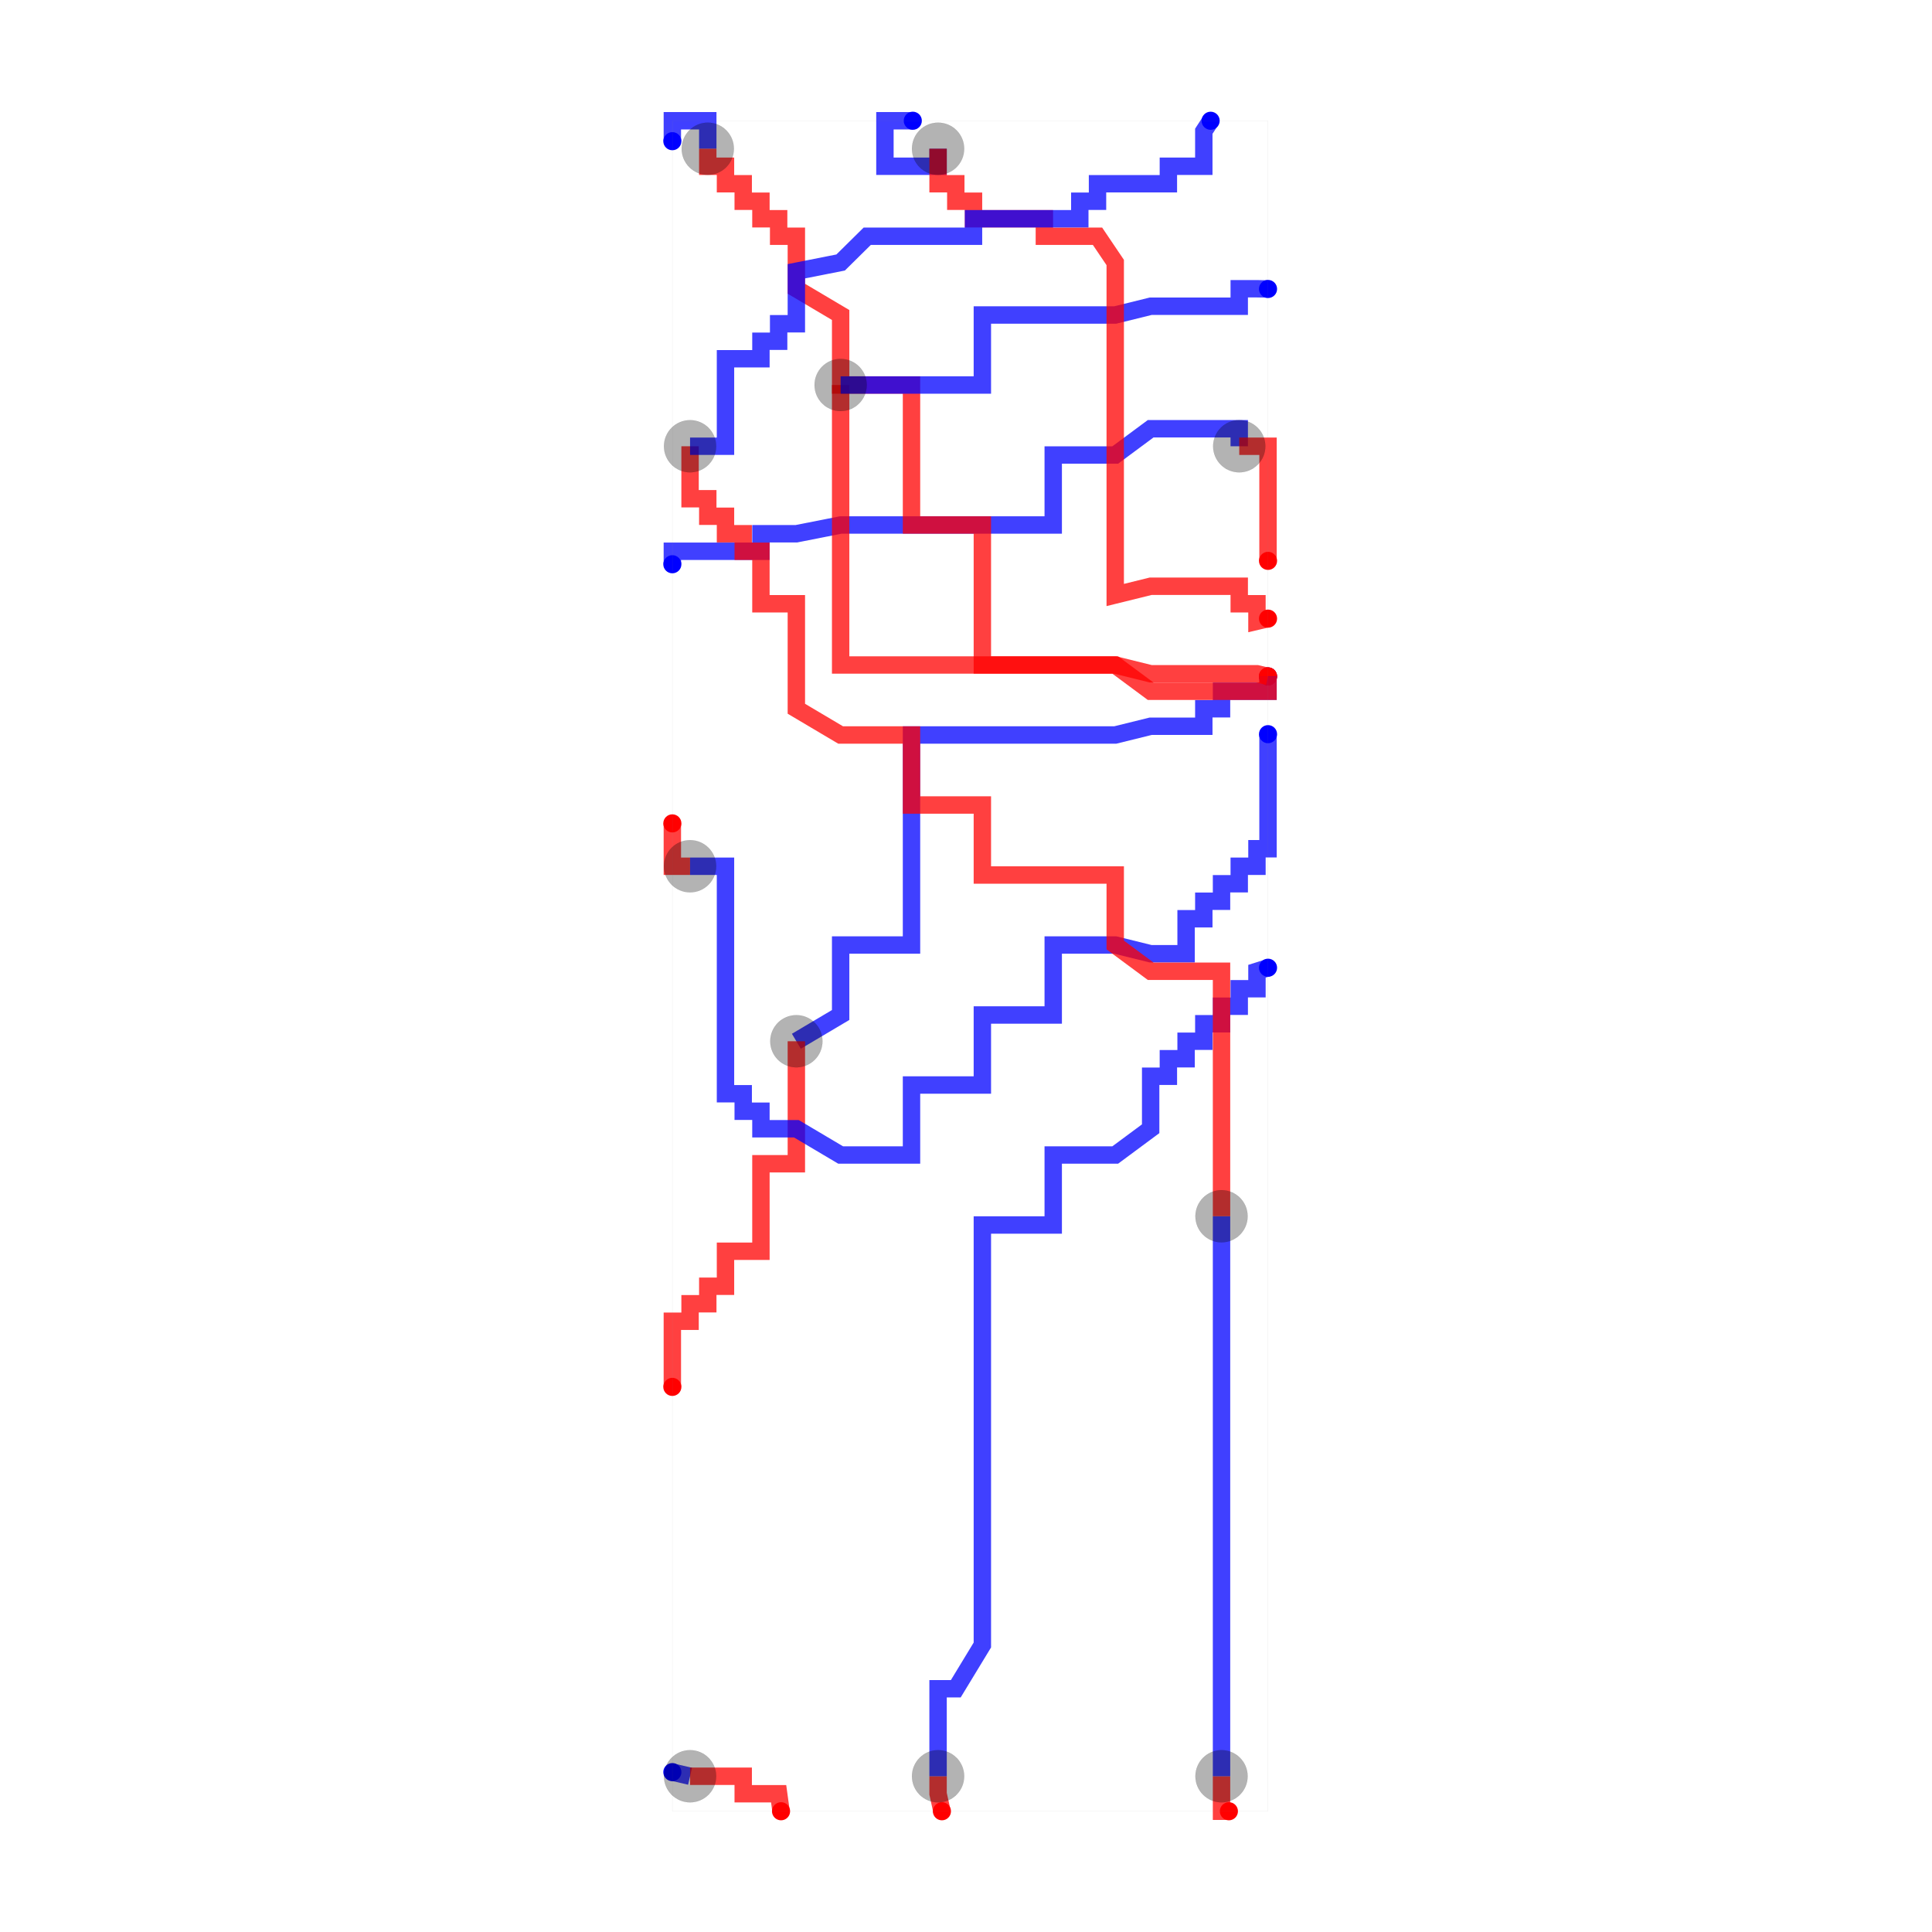
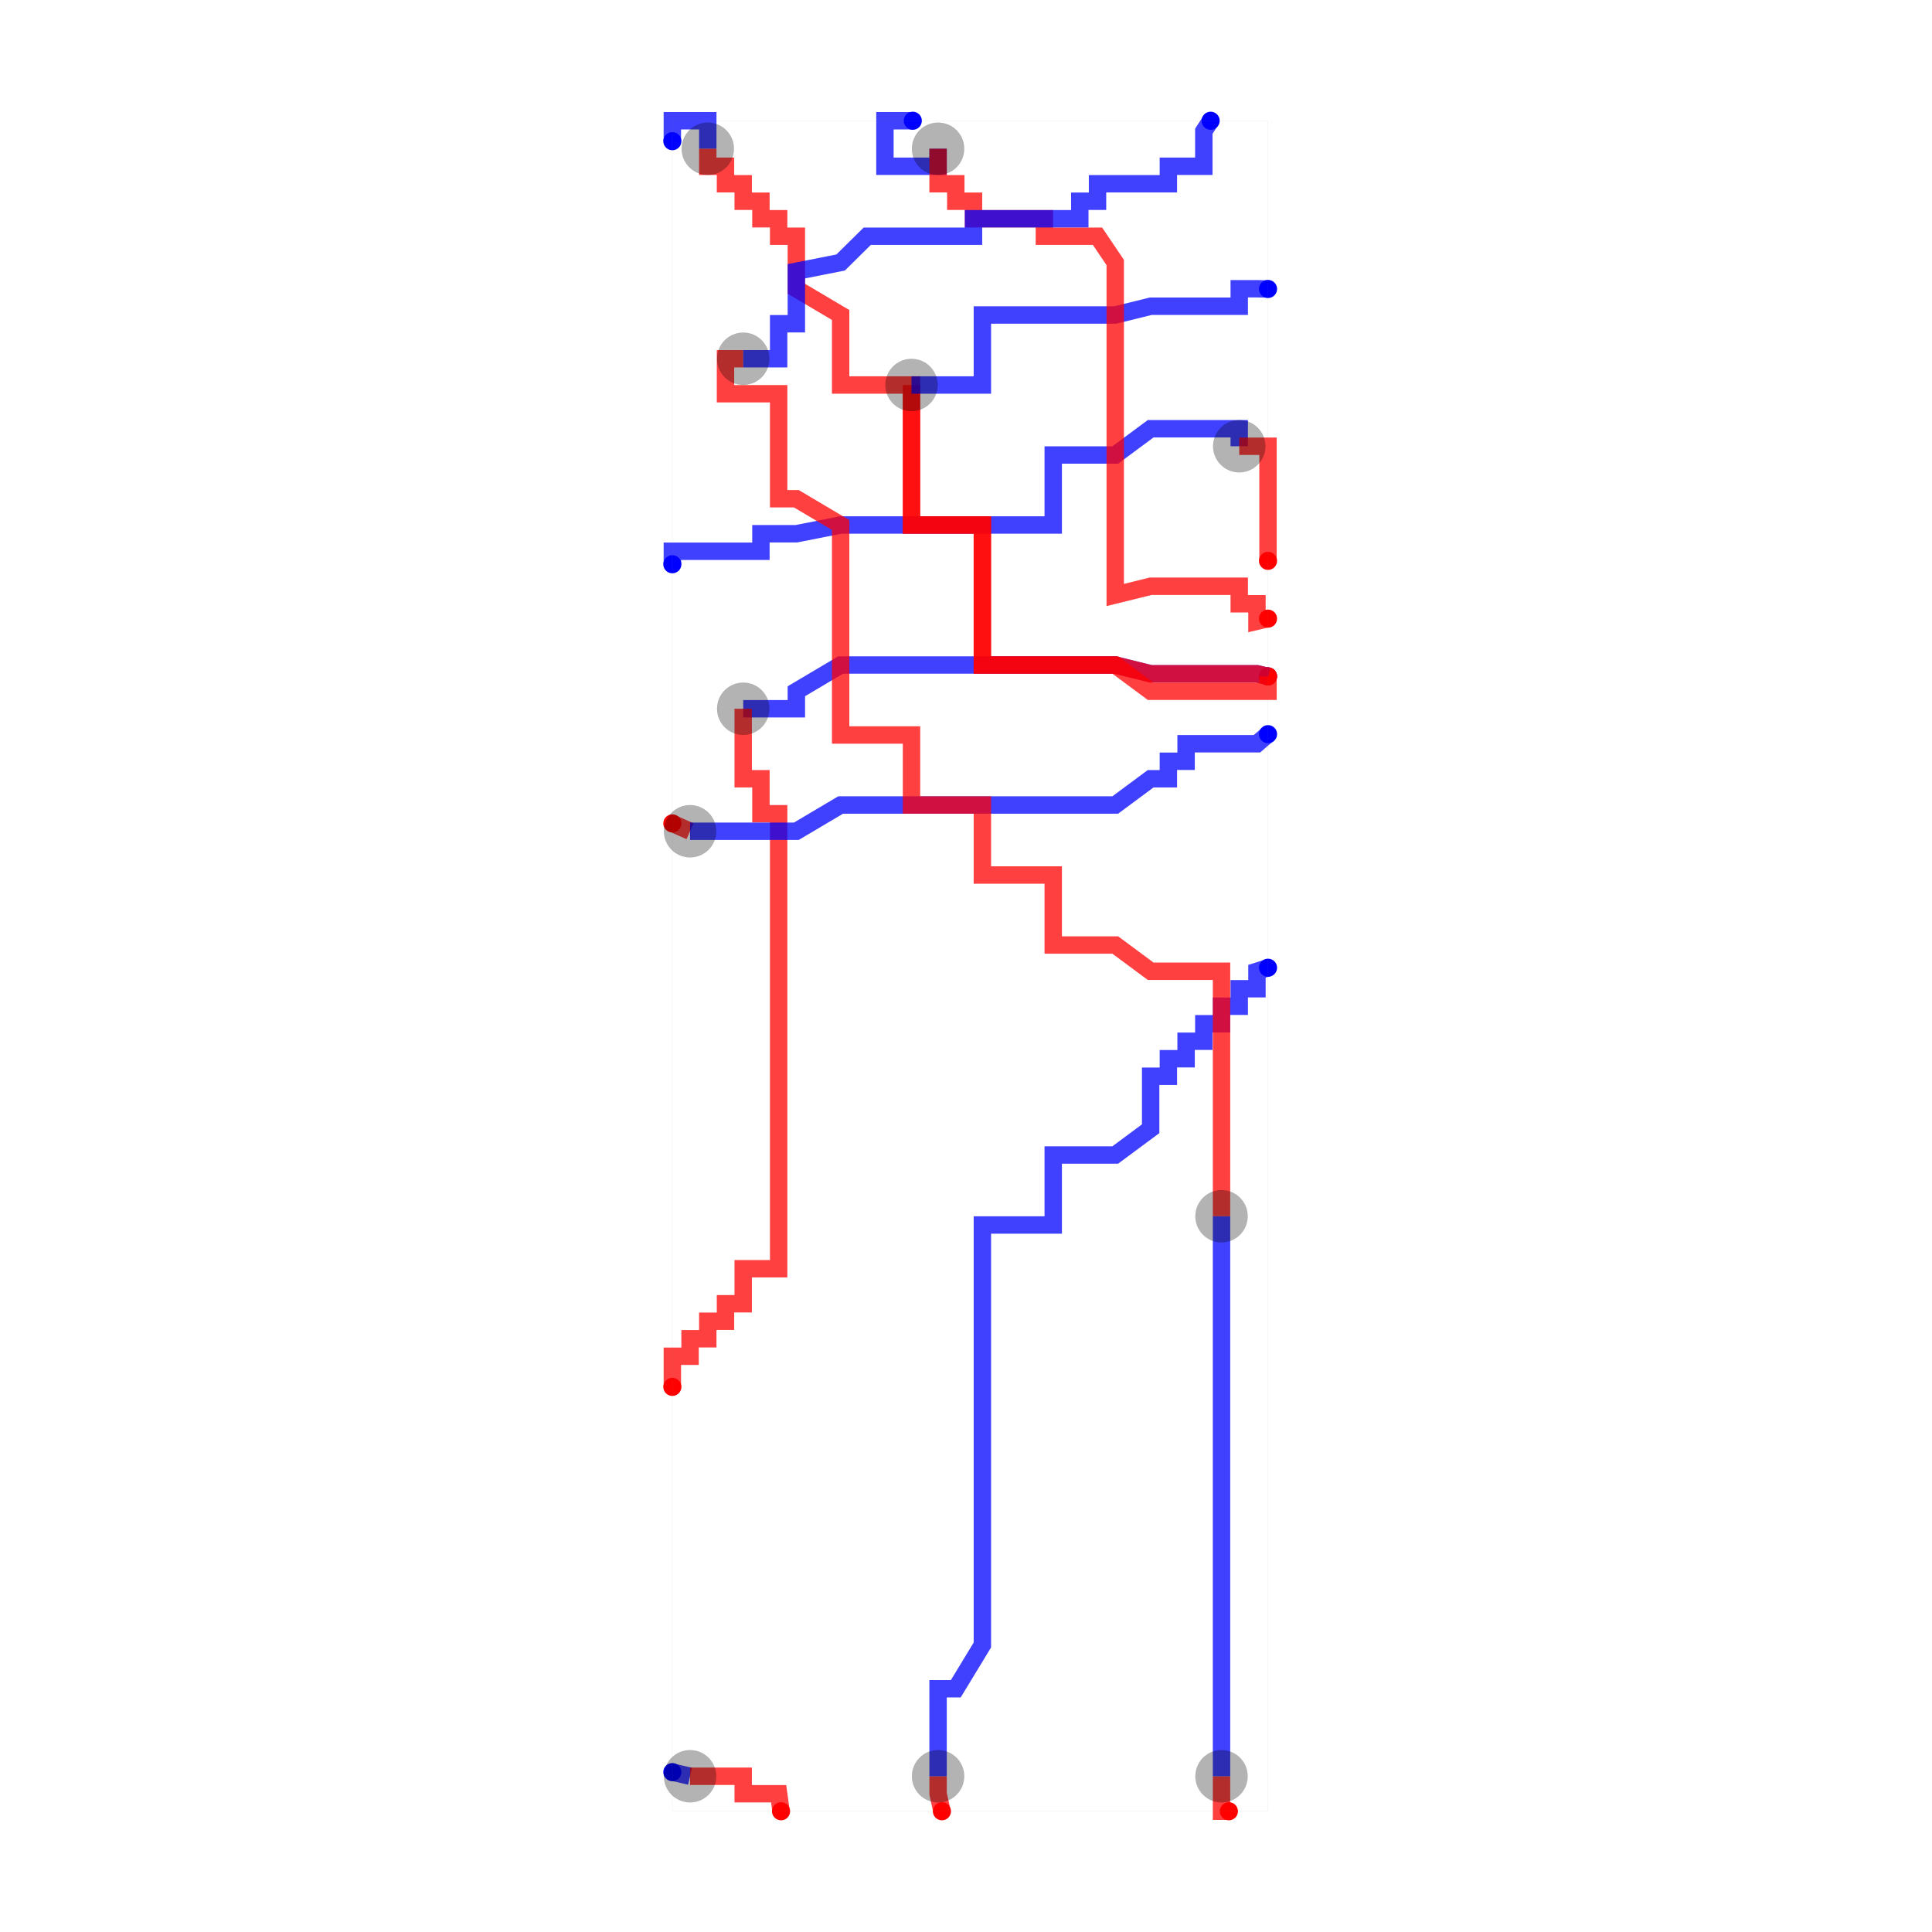
<svg xmlns="http://www.w3.org/2000/svg" width="640" height="640" viewBox="0 0 640 640">
  <rect width="100%" height="100%" fill="white" />
  <g>
    <circle data-type="point" data-label="source_net_10" data-x="-2.325" data-y="0.00012700000002041634" cx="420.049" cy="224.067" r="3" fill="blue" />
  </g>
  <g>
    <circle data-type="point" data-label="source_net_10" data-x="-5.75" data-y="-4.084999999999998" cx="222.724" cy="459.424" r="3" fill="red" />
  </g>
  <g>
    <circle data-type="point" data-label="source_net_11_mst1" data-x="-5.75" data-y="0.6450000000000004" cx="222.724" cy="186.914" r="3" fill="blue" />
  </g>
  <g>
    <circle data-type="point" data-label="source_net_11_mst1" data-x="-2.3249999999999993" data-y="0.6644318000000826" cx="420.049" cy="185.794" r="3" fill="red" />
  </g>
  <g>
    <circle data-type="point" data-label="source_net_14_mst0" data-x="-5.75" data-y="-6.3" cx="222.724" cy="587.037" r="3" fill="blue" />
  </g>
  <g>
    <circle data-type="point" data-label="source_net_14_mst0" data-x="-5.125000000000001" data-y="-6.525" cx="258.732" cy="600" r="3" fill="red" />
  </g>
  <g>
    <circle data-type="point" data-label="source_net_12_mst0" data-x="-5.75" data-y="3.0775" cx="222.724" cy="46.77" r="3" fill="blue" />
  </g>
  <g>
    <circle data-type="point" data-label="source_net_12_mst0" data-x="-2.3249999999999993" data-y="0.00012700000002052736" cx="420.049" cy="224.067" r="3" fill="red" />
  </g>
  <g>
    <circle data-type="point" data-label="source_net_12_mst1" data-x="-2.3249999999999993" data-y="0.00012700000002052736" cx="420.049" cy="224.067" r="3" fill="red" />
  </g>
  <g>
    <circle data-type="point" data-label="source_net_12_mst1" data-x="-2.3249999999999993" data-y="2.227772720000033" cx="420.049" cy="95.725" r="3" fill="blue" />
  </g>
  <g>
    <circle data-type="point" data-label="source_net_8_mst1" data-x="-5.75" data-y="-0.8449999999999998" cx="222.724" cy="272.757" r="3" fill="red" />
  </g>
  <g>
    <circle data-type="point" data-label="source_net_8_mst1" data-x="-2.325" data-y="-0.33202540000001046" cx="420.049" cy="243.203" r="3" fill="blue" />
  </g>
  <g>
    <circle data-type="point" data-label="source_net_13_mst1" data-x="-4.367500000000001" data-y="3.195" cx="302.374" cy="40" r="3" fill="blue" />
  </g>
  <g>
    <circle data-type="point" data-label="source_net_13_mst1" data-x="-2.3249999999999993" data-y="0.3322794000000515" cx="420.049" cy="204.93" r="3" fill="red" />
  </g>
  <g>
    <circle data-type="point" data-label="source_net_14_mst1" data-x="-4.2" data-y="-6.525" cx="312.025" cy="600" r="3" fill="red" />
  </g>
  <g>
    <circle data-type="point" data-label="source_net_14_mst1" data-x="-2.3249999999999993" data-y="-1.6749962000000074" cx="420.049" cy="320.576" r="3" fill="blue" />
  </g>
  <g>
    <circle data-type="point" data-label="source_net_15_mst4" data-x="-2.55" data-y="-6.525" cx="407.086" cy="600" r="3" fill="red" />
  </g>
  <g>
    <circle data-type="point" data-label="source_net_15_mst4" data-x="-2.655000000000001" data-y="3.1949999999999994" cx="401.037" cy="40" r="3" fill="blue" />
  </g>
  <g>
-     <polyline data-points="-2.325,0.00012700000002041634 -2.3249999999999993,-0.08524844720496855 -2.388661710037174,-0.08524844720496855 -2.490520446096654,-0.08524844720496855 -2.5923791821561335,-0.08524844720496855 -2.5923791821561335,-0.18586956521739054 -2.6942379182156135,-0.18586956521739054 -2.6942379182156135,-0.28649068322981297 -2.7960966542750927,-0.28649068322981297 -2.897955390334572,-0.28649068322981297 -2.999814126394052,-0.28649068322981297 -3.2035315985130106,-0.3368012422360244 -3.5600371747211894,-0.3368012422360244 -3.9674721189591073,-0.3368012422360244 -4.374907063197026,-0.3368012422360244 -4.374907063197026,-0.7392857142857138 -4.374907063197026,-1.141770186335403 -4.374907063197026,-1.5442546583850925 -4.782342007434944,-1.5442546583850925 -4.782342007434944,-1.9467391304347816 -5.036988847583642,-2.0976708074534156" data-type="line" data-label="" points="420.049,224.067 420.049,228.986 416.382,228.986 410.513,228.986 404.645,228.986 404.645,234.783 398.776,234.783 398.776,240.58 392.908,240.58 387.04,240.58 381.171,240.58 369.434,243.478 348.895,243.478 325.421,243.478 301.948,243.478 301.948,266.667 301.948,289.855 301.948,313.043 278.474,313.043 278.474,336.232 263.803,344.928" fill="none" stroke="rgba(0,0,255,0.75)" stroke-width="5.761" />
+     <polyline data-points="-2.325,0.00012700000002041634 -2.388661710037174,0.015372670807453886 -2.490520446096654,0.015372670807453886 -2.5923791821561335,0.015372670807453886 -2.6942379182156135,0.015372670807453886 -2.7960966542750927,0.015372670807453886 -2.897955390334572,0.015372670807453886 -2.999814126394052,0.015372670807453886 -3.2035315985130106,0.06568322981366533 -3.5600371747211894,0.06568322981366533 -3.9674721189591073,0.06568322981366533 -4.374907063197026,0.06568322981366533 -4.782342007434944,0.06568322981366533 -5.036988847583642,-0.08524844720496855 -5.036988847583642,-0.18586956521739054 -5.138847583643122,-0.18586956521739054 -5.2407063197026025,-0.18586956521739054 -5.342565055762082,-0.18586956521739054" data-type="line" data-label="" points="420.049,224.067 416.382,223.188 410.513,223.188 404.645,223.188 398.776,223.188 392.908,223.188 387.04,223.188 381.171,223.188 369.434,220.29 348.895,220.29 325.421,220.29 301.948,220.29 278.474,220.29 263.803,228.986 263.803,234.783 257.935,234.783 252.066,234.783 246.198,234.783" fill="none" stroke="rgba(0,0,255,0.75)" stroke-width="5.761" />
  </g>
  <g>
-     <polyline data-points="-5.036988847583642,-2.0976708074534156 -5.036988847583642,-2.198291925465838 -5.036988847583642,-2.2989130434782603 -5.036988847583642,-2.399534161490682 -5.036988847583642,-2.500155279503105 -5.036988847583642,-2.6007763975155274 -5.036988847583642,-2.7013975155279493 -5.036988847583642,-2.802018633540372 -5.138847583643122,-2.802018633540372 -5.2407063197026025,-2.802018633540372 -5.2407063197026025,-2.902639751552794 -5.2407063197026025,-3.003260869565217 -5.2407063197026025,-3.103881987577639 -5.2407063197026025,-3.204503105590061 -5.2407063197026025,-3.305124223602484 -5.342565055762082,-3.305124223602484 -5.444423791821562,-3.305124223602484 -5.444423791821562,-3.4057453416149057 -5.444423791821562,-3.506366459627329 -5.546282527881041,-3.506366459627329 -5.546282527881041,-3.606987577639751 -5.64814126394052,-3.606987577639751 -5.64814126394052,-3.7076086956521728 -5.75,-3.7076086956521728 -5.75,-3.8082298136645956 -5.75,-3.9088509316770175 -5.75,-4.009472049689441 -5.75,-4.084999999999998" data-type="line" data-label="" points="263.803,344.928 263.803,350.725 263.803,356.522 263.803,362.319 263.803,368.116 263.803,373.913 263.803,379.71 263.803,385.507 257.935,385.507 252.066,385.507 252.066,391.304 252.066,397.101 252.066,402.899 252.066,408.696 252.066,414.493 246.198,414.493 240.329,414.493 240.329,420.29 240.329,426.087 234.461,426.087 234.461,431.884 228.593,431.884 228.593,437.681 222.724,437.681 222.724,443.478 222.724,449.275 222.724,455.072 222.724,459.424" fill="none" stroke="rgba(255,0,0,0.75)" stroke-width="5.761" />
+     <polyline data-points="-5.342565055762082,-0.18586956521739054 -5.342565055762082,-0.28649068322981297 -5.342565055762082,-0.38711180124223543 -5.342565055762082,-0.4877329192546579 -5.342565055762082,-0.5883540372670804 -5.2407063197026025,-0.5883540372670804 -5.2407063197026025,-0.6889751552795023 -5.2407063197026025,-0.7895962732919247 -5.138847583643122,-0.7895962732919247 -5.138847583643122,-0.8902173913043472 -5.138847583643122,-0.9908385093167696 -5.138847583643122,-1.091459627329192 -5.138847583643122,-1.192080745341614 -5.138847583643122,-1.2927018633540366 -5.138847583643122,-1.393322981366459 -5.138847583643122,-1.4939440993788813 -5.138847583643122,-1.5945652173913039 -5.138847583643122,-1.6951863354037258 -5.138847583643122,-1.7958074534161483 -5.138847583643122,-1.8964285714285707 -5.138847583643122,-1.997049689440993 -5.138847583643122,-2.0976708074534156 -5.138847583643122,-2.198291925465838 -5.138847583643122,-2.2989130434782603 -5.138847583643122,-2.399534161490682 -5.138847583643122,-2.500155279503105 -5.138847583643122,-2.6007763975155274 -5.138847583643122,-2.7013975155279493 -5.138847583643122,-2.802018633540372 -5.138847583643122,-2.902639751552794 -5.138847583643122,-3.003260869565217 -5.138847583643122,-3.103881987577639 -5.138847583643122,-3.204503105590061 -5.138847583643122,-3.305124223602484 -5.138847583643122,-3.4057453416149057 -5.2407063197026025,-3.4057453416149057 -5.342565055762082,-3.4057453416149057 -5.342565055762082,-3.506366459627329 -5.342565055762082,-3.606987577639751 -5.444423791821562,-3.606987577639751 -5.444423791821562,-3.7076086956521728 -5.546282527881041,-3.7076086956521728 -5.546282527881041,-3.8082298136645956 -5.64814126394052,-3.8082298136645956 -5.64814126394052,-3.9088509316770175 -5.75,-3.9088509316770175 -5.75,-4.009472049689441 -5.75,-4.084999999999998" data-type="line" data-label="" points="246.198,234.783 246.198,240.58 246.198,246.377 246.198,252.174 246.198,257.971 252.066,257.971 252.066,263.768 252.066,269.565 257.935,269.565 257.935,275.362 257.935,281.159 257.935,286.957 257.935,292.754 257.935,298.551 257.935,304.348 257.935,310.145 257.935,315.942 257.935,321.739 257.935,327.536 257.935,333.333 257.935,339.13 257.935,344.928 257.935,350.725 257.935,356.522 257.935,362.319 257.935,368.116 257.935,373.913 257.935,379.71 257.935,385.507 257.935,391.304 257.935,397.101 257.935,402.899 257.935,408.696 257.935,414.493 257.935,420.29 252.066,420.29 246.198,420.29 246.198,426.087 246.198,431.884 240.329,431.884 240.329,437.681 234.461,437.681 234.461,443.478 228.593,443.478 228.593,449.275 222.724,449.275 222.724,455.072 222.724,459.424" fill="none" stroke="rgba(255,0,0,0.75)" stroke-width="5.761" />
  </g>
  <g>
    <polyline data-points="-5.75,0.6450000000000004 -5.75,0.7197204968944105 -5.64814126394052,0.7197204968944105 -5.546282527881041,0.7197204968944105 -5.444423791821562,0.7197204968944105 -5.342565055762082,0.7197204968944105 -5.2407063197026025,0.7197204968944105 -5.2407063197026025,0.820341614906833 -5.138847583643122,0.820341614906833 -5.036988847583642,0.820341614906833 -4.782342007434944,0.870652173913044 -4.374907063197026,0.870652173913044 -3.9674721189591073,0.870652173913044 -3.5600371747211894,0.870652173913044 -3.5600371747211894,1.2731366459627333 -3.2035315985130106,1.2731366459627333 -2.999814126394052,1.4240683229813667 -2.897955390334572,1.4240683229813667 -2.7960966542750927,1.4240683229813667 -2.6942379182156135,1.4240683229813667 -2.5923791821561335,1.4240683229813667 -2.490520446096654,1.4240683229813667 -2.490520446096654,1.3234472049689447" data-type="line" data-label="" points="222.724,186.914 222.724,182.609 228.593,182.609 234.461,182.609 240.329,182.609 246.198,182.609 252.066,182.609 252.066,176.812 257.935,176.812 263.803,176.812 278.474,173.913 301.948,173.913 325.421,173.913 348.895,173.913 348.895,150.725 369.434,150.725 381.171,142.029 387.04,142.029 392.908,142.029 398.776,142.029 404.645,142.029 410.513,142.029 410.513,147.826" fill="none" stroke="rgba(0,0,255,0.75)" stroke-width="5.761" />
  </g>
  <g>
    <polyline data-points="-2.490520446096654,1.3234472049689447 -2.388661710037174,1.3234472049689447 -2.3249999999999993,1.3234472049689447 -2.3249999999999993,1.2228260869565222 -2.3249999999999993,1.1222049689440998 -2.3249999999999993,1.0215838509316775 -2.3249999999999993,0.9209627329192549 -2.3249999999999993,0.820341614906833 -2.3249999999999993,0.7197204968944105 -2.3249999999999993,0.6644318000000826" data-type="line" data-label="" points="410.513,147.826 416.382,147.826 420.049,147.826 420.049,153.623 420.049,159.42 420.049,165.217 420.049,171.014 420.049,176.812 420.049,182.609 420.049,185.794" fill="none" stroke="rgba(255,0,0,0.75)" stroke-width="5.761" />
  </g>
  <g>
    <polyline data-points="-5.75,-6.3 -5.64814126394052,-6.323757763975155" data-type="line" data-label="" points="222.724,587.037 228.593,588.406" fill="none" stroke="rgba(0,0,255,0.75)" stroke-width="5.761" />
  </g>
  <g>
    <polyline data-points="-5.64814126394052,-6.323757763975155 -5.546282527881041,-6.323757763975155 -5.444423791821562,-6.323757763975155 -5.342565055762082,-6.323757763975155 -5.342565055762082,-6.424378881987577 -5.2407063197026025,-6.424378881987577 -5.138847583643122,-6.424378881987577 -5.125000000000001,-6.525" data-type="line" data-label="" points="228.593,588.406 234.461,588.406 240.329,588.406 246.198,588.406 246.198,594.203 252.066,594.203 257.935,594.203 258.732,600" fill="none" stroke="rgba(255,0,0,0.75)" stroke-width="5.761" />
  </g>
  <g>
    <polyline data-points="-5.75,3.0775 -5.75,3.195 -5.64814126394052,3.195 -5.546282527881041,3.195 -5.546282527881041,3.134627329192548 -5.546282527881041,3.0340062111801247" data-type="line" data-label="" points="222.724,46.77 222.724,40 228.593,40 234.461,40 234.461,43.478 234.461,49.275" fill="none" stroke="rgba(0,0,255,0.75)" stroke-width="5.761" />
  </g>
  <g>
    <polyline data-points="-5.546282527881041,3.0340062111801247 -5.546282527881041,2.933385093167702 -5.444423791821562,2.933385093167702 -5.444423791821562,2.83276397515528 -5.342565055762082,2.83276397515528 -5.342565055762082,2.732142857142858 -5.2407063197026025,2.732142857142858 -5.2407063197026025,2.6315217391304353 -5.138847583643122,2.6315217391304353 -5.138847583643122,2.530900621118012 -5.036988847583642,2.530900621118012 -5.036988847583642,2.43027950310559 -5.036988847583642,2.3296583850931682 -5.036988847583642,2.2290372670807463 -4.782342007434944,2.0781055900621124 -4.782342007434944,1.6756211180124225 -4.374907063197026,1.6756211180124225 -4.374907063197026,1.2731366459627333 -4.374907063197026,0.870652173913044 -3.9674721189591073,0.870652173913044 -3.9674721189591073,0.46816770186335466 -3.9674721189591073,0.06568322981366533 -3.5600371747211894,0.06568322981366533 -3.2035315985130106,0.06568322981366533 -2.999814126394052,-0.08524844720496855 -2.897955390334572,-0.08524844720496855 -2.7960966542750927,-0.08524844720496855 -2.6942379182156135,-0.08524844720496855 -2.5923791821561335,-0.08524844720496855 -2.490520446096654,-0.08524844720496855 -2.388661710037174,-0.08524844720496855 -2.3249999999999993,-0.08524844720496855 -2.3249999999999993,0.00012700000002052736" data-type="line" data-label="" points="234.461,49.275 234.461,55.072 240.329,55.072 240.329,60.87 246.198,60.87 246.198,66.667 252.066,66.667 252.066,72.464 257.935,72.464 257.935,78.261 263.803,78.261 263.803,84.058 263.803,89.855 263.803,95.652 278.474,104.348 278.474,127.536 301.948,127.536 301.948,150.725 301.948,173.913 325.421,173.913 325.421,197.101 325.421,220.29 348.895,220.29 369.434,220.29 381.171,228.986 387.04,228.986 392.908,228.986 398.776,228.986 404.645,228.986 410.513,228.986 416.382,228.986 420.049,228.986 420.049,224.067" fill="none" stroke="rgba(255,0,0,0.75)" stroke-width="5.761" />
  </g>
  <g>
-     <polyline data-points="-2.3249999999999993,0.00012700000002052736 -2.388661710037174,0.015372670807453886 -2.490520446096654,0.015372670807453886 -2.5923791821561335,0.015372670807453886 -2.6942379182156135,0.015372670807453886 -2.7960966542750927,0.015372670807453886 -2.897955390334572,0.015372670807453886 -2.999814126394052,0.015372670807453886 -3.2035315985130106,0.06568322981366533 -3.5600371747211894,0.06568322981366533 -3.9674721189591073,0.06568322981366533 -4.374907063197026,0.06568322981366533 -4.782342007434944,0.06568322981366533 -4.782342007434944,0.46816770186335466 -4.782342007434944,0.870652173913044 -4.782342007434944,1.2731366459627333 -4.782342007434944,1.6756211180124225" data-type="line" data-label="" points="420.049,224.067 416.382,223.188 410.513,223.188 404.645,223.188 398.776,223.188 392.908,223.188 387.04,223.188 381.171,223.188 369.434,220.29 348.895,220.29 325.421,220.29 301.948,220.29 278.474,220.29 278.474,197.101 278.474,173.913 278.474,150.725 278.474,127.536" fill="none" stroke="rgba(255,0,0,0.75)" stroke-width="5.761" />
+     <polyline data-points="-2.3249999999999993,0.00012700000002052736 -2.388661710037174,0.015372670807453886 -2.490520446096654,0.015372670807453886 -2.5923791821561335,0.015372670807453886 -2.6942379182156135,0.015372670807453886 -2.7960966542750927,0.015372670807453886 -2.897955390334572,0.015372670807453886 -2.999814126394052,0.015372670807453886 -3.2035315985130106,0.06568322981366533 -3.5600371747211894,0.06568322981366533 -3.9674721189591073,0.06568322981366533 -3.9674721189591073,0.46816770186335466 -3.9674721189591073,0.870652173913044 -4.374907063197026,0.870652173913044 -4.374907063197026,1.2731366459627333 -4.374907063197026,1.6756211180124225" data-type="line" data-label="" points="420.049,224.067 416.382,223.188 410.513,223.188 404.645,223.188 398.776,223.188 392.908,223.188 387.04,223.188 381.171,223.188 369.434,220.29 348.895,220.29 325.421,220.29 325.421,197.101 325.421,173.913 301.948,173.913 301.948,150.725 301.948,127.536" fill="none" stroke="rgba(255,0,0,0.75)" stroke-width="5.761" />
  </g>
  <g>
-     <polyline data-points="-4.782342007434944,1.6756211180124225 -4.374907063197026,1.6756211180124225 -3.9674721189591073,1.6756211180124225 -3.9674721189591073,2.0781055900621124 -3.5600371747211894,2.0781055900621124 -3.2035315985130106,2.0781055900621124 -2.999814126394052,2.1284161490683235 -2.897955390334572,2.1284161490683235 -2.7960966542750927,2.1284161490683235 -2.6942379182156135,2.1284161490683235 -2.5923791821561335,2.1284161490683235 -2.490520446096654,2.1284161490683235 -2.490520446096654,2.2290372670807463 -2.388661710037174,2.2290372670807463 -2.3249999999999993,2.227772720000033" data-type="line" data-label="" points="278.474,127.536 301.948,127.536 325.421,127.536 325.421,104.348 348.895,104.348 369.434,104.348 381.171,101.449 387.04,101.449 392.908,101.449 398.776,101.449 404.645,101.449 410.513,101.449 410.513,95.652 416.382,95.652 420.049,95.725" fill="none" stroke="rgba(0,0,255,0.75)" stroke-width="5.761" />
+     <polyline data-points="-4.374907063197026,1.6756211180124225 -3.9674721189591073,1.6756211180124225 -3.9674721189591073,2.0781055900621124 -3.5600371747211894,2.0781055900621124 -3.2035315985130106,2.0781055900621124 -2.999814126394052,2.1284161490683235 -2.897955390334572,2.1284161490683235 -2.7960966542750927,2.1284161490683235 -2.6942379182156135,2.1284161490683235 -2.5923791821561335,2.1284161490683235 -2.490520446096654,2.1284161490683235 -2.490520446096654,2.2290372670807463 -2.388661710037174,2.2290372670807463 -2.3249999999999993,2.227772720000033" data-type="line" data-label="" points="301.948,127.536 325.421,127.536 325.421,104.348 348.895,104.348 369.434,104.348 381.171,101.449 387.04,101.449 392.908,101.449 398.776,101.449 404.645,101.449 410.513,101.449 410.513,95.652 416.382,95.652 420.049,95.725" fill="none" stroke="rgba(0,0,255,0.75)" stroke-width="5.761" />
  </g>
  <g>
-     <polyline data-points="-5.75,-0.8449999999999998 -5.75,-0.9908385093167696 -5.75,-1.091459627329192 -5.64814126394052,-1.091459627329192" data-type="line" data-label="" points="222.724,272.757 222.724,281.159 222.724,286.957 228.593,286.957" fill="none" stroke="rgba(255,0,0,0.75)" stroke-width="5.761" />
+     <polyline data-points="-5.75,-0.8449999999999998 -5.64814126394052,-0.8902173913043472" data-type="line" data-label="" points="222.724,272.757 228.593,275.362" fill="none" stroke="rgba(255,0,0,0.75)" stroke-width="5.761" />
  </g>
  <g>
-     <polyline data-points="-5.64814126394052,-1.091459627329192 -5.546282527881041,-1.091459627329192 -5.444423791821562,-1.091459627329192 -5.444423791821562,-1.192080745341614 -5.444423791821562,-1.2927018633540366 -5.444423791821562,-1.393322981366459 -5.444423791821562,-1.4939440993788813 -5.444423791821562,-1.5945652173913039 -5.444423791821562,-1.6951863354037258 -5.444423791821562,-1.7958074534161483 -5.444423791821562,-1.8964285714285707 -5.444423791821562,-1.997049689440993 -5.444423791821562,-2.0976708074534156 -5.444423791821562,-2.198291925465838 -5.444423791821562,-2.2989130434782603 -5.444423791821562,-2.399534161490682 -5.342565055762082,-2.399534161490682 -5.342565055762082,-2.500155279503105 -5.2407063197026025,-2.500155279503105 -5.2407063197026025,-2.6007763975155274 -5.138847583643122,-2.6007763975155274 -5.036988847583642,-2.6007763975155274 -4.782342007434944,-2.7517080745341613 -4.374907063197026,-2.7517080745341613 -4.374907063197026,-2.3492236024844715 -3.9674721189591073,-2.3492236024844715 -3.9674721189591073,-1.9467391304347816 -3.5600371747211894,-1.9467391304347816 -3.5600371747211894,-1.5442546583850925 -3.2035315985130106,-1.5442546583850925 -2.999814126394052,-1.5945652173913039 -2.897955390334572,-1.5945652173913039 -2.7960966542750927,-1.5945652173913039 -2.7960966542750927,-1.4939440993788813 -2.7960966542750927,-1.393322981366459 -2.6942379182156135,-1.393322981366459 -2.6942379182156135,-1.2927018633540366 -2.5923791821561335,-1.2927018633540366 -2.5923791821561335,-1.192080745341614 -2.490520446096654,-1.192080745341614 -2.490520446096654,-1.091459627329192 -2.388661710037174,-1.091459627329192 -2.388661710037174,-0.9908385093167696 -2.3249999999999993,-0.9908385093167696 -2.3249999999999993,-0.8902173913043472 -2.3249999999999993,-0.7895962732919247 -2.3249999999999993,-0.6889751552795023 -2.3249999999999993,-0.5883540372670804 -2.3249999999999993,-0.4877329192546579 -2.325,-0.33202540000001046" data-type="line" data-label="" points="228.593,286.957 234.461,286.957 240.329,286.957 240.329,292.754 240.329,298.551 240.329,304.348 240.329,310.145 240.329,315.942 240.329,321.739 240.329,327.536 240.329,333.333 240.329,339.13 240.329,344.928 240.329,350.725 240.329,356.522 240.329,362.319 246.198,362.319 246.198,368.116 252.066,368.116 252.066,373.913 257.935,373.913 263.803,373.913 278.474,382.609 301.948,382.609 301.948,359.42 325.421,359.42 325.421,336.232 348.895,336.232 348.895,313.043 369.434,313.043 381.171,315.942 387.04,315.942 392.908,315.942 392.908,310.145 392.908,304.348 398.776,304.348 398.776,298.551 404.645,298.551 404.645,292.754 410.513,292.754 410.513,286.957 416.382,286.957 416.382,281.159 420.049,281.159 420.049,275.362 420.049,269.565 420.049,263.768 420.049,257.971 420.049,252.174 420.049,243.203" fill="none" stroke="rgba(0,0,255,0.75)" stroke-width="5.761" />
+     <polyline data-points="-5.64814126394052,-0.8902173913043472 -5.546282527881041,-0.8902173913043472 -5.444423791821562,-0.8902173913043472 -5.342565055762082,-0.8902173913043472 -5.2407063197026025,-0.8902173913043472 -5.138847583643122,-0.8902173913043472 -5.036988847583642,-0.8902173913043472 -4.782342007434944,-0.7392857142857138 -4.374907063197026,-0.7392857142857138 -3.9674721189591073,-0.7392857142857138 -3.5600371747211894,-0.7392857142857138 -3.2035315985130106,-0.7392857142857138 -2.999814126394052,-0.5883540372670804 -2.897955390334572,-0.5883540372670804 -2.897955390334572,-0.4877329192546579 -2.7960966542750927,-0.4877329192546579 -2.7960966542750927,-0.38711180124223543 -2.6942379182156135,-0.38711180124223543 -2.5923791821561335,-0.38711180124223543 -2.490520446096654,-0.38711180124223543 -2.388661710037174,-0.38711180124223543 -2.325,-0.33202540000001046" data-type="line" data-label="" points="228.593,275.362 234.461,275.362 240.329,275.362 246.198,275.362 252.066,275.362 257.935,275.362 263.803,275.362 278.474,266.667 301.948,266.667 325.421,266.667 348.895,266.667 369.434,266.667 381.171,257.971 387.04,257.971 387.04,252.174 392.908,252.174 392.908,246.377 398.776,246.377 404.645,246.377 410.513,246.377 416.382,246.377 420.049,243.203" fill="none" stroke="rgba(0,0,255,0.75)" stroke-width="5.761" />
  </g>
  <g>
    <polyline data-points="-4.367500000000001,3.195 -4.527695167286245,3.195 -4.527695167286245,3.134627329192548 -4.527695167286245,3.0340062111801247 -4.527695167286245,2.933385093167702 -4.425836431226766,2.933385093167702 -4.323977695167286,2.933385093167702 -4.2221189591078065,2.933385093167702 -4.2221189591078065,3.0340062111801247" data-type="line" data-label="" points="302.374,40 293.145,40 293.145,43.478 293.145,49.275 293.145,55.072 299.013,55.072 304.882,55.072 310.75,55.072 310.75,49.275" fill="none" stroke="rgba(0,0,255,0.75)" stroke-width="5.761" />
  </g>
  <g>
    <polyline data-points="-4.2221189591078065,3.0340062111801247 -4.2221189591078065,2.933385093167702 -4.2221189591078065,2.83276397515528 -4.1202602230483265,2.83276397515528 -4.1202602230483265,2.732142857142858 -4.018401486988847,2.732142857142858 -4.018401486988847,2.6315217391304353 -3.9165427509293678,2.6315217391304353 -3.814684014869888,2.6315217391304353 -3.712825278810409,2.6315217391304353 -3.610966542750929,2.6315217391304353 -3.610966542750929,2.530900621118012 -3.50910780669145,2.530900621118012 -3.4072490706319694,2.530900621118012 -3.30539033457249,2.530900621118012 -3.2035315985130106,2.3799689440993794 -3.2035315985130106,2.0781055900621124 -3.2035315985130106,1.6756211180124225 -3.2035315985130106,1.2731366459627333 -3.2035315985130106,0.870652173913044 -3.2035315985130106,0.46816770186335466 -2.999814126394052,0.5184782608695656 -2.897955390334572,0.5184782608695656 -2.7960966542750927,0.5184782608695656 -2.6942379182156135,0.5184782608695656 -2.5923791821561335,0.5184782608695656 -2.490520446096654,0.5184782608695656 -2.490520446096654,0.4178571428571432 -2.388661710037174,0.4178571428571432 -2.388661710037174,0.3172360248447212 -2.3249999999999993,0.3322794000000515" data-type="line" data-label="" points="310.75,49.275 310.75,55.072 310.75,60.87 316.619,60.87 316.619,66.667 322.487,66.667 322.487,72.464 328.356,72.464 334.224,72.464 340.092,72.464 345.961,72.464 345.961,78.261 351.829,78.261 357.698,78.261 363.566,78.261 369.434,86.957 369.434,104.348 369.434,127.536 369.434,150.725 369.434,173.913 369.434,197.101 381.171,194.203 387.04,194.203 392.908,194.203 398.776,194.203 404.645,194.203 410.513,194.203 410.513,200 416.382,200 416.382,205.797 420.049,204.93" fill="none" stroke="rgba(255,0,0,0.75)" stroke-width="5.761" />
  </g>
  <g>
    <polyline data-points="-4.2,-6.525 -4.2221189591078065,-6.424378881987577 -4.2221189591078065,-6.323757763975155" data-type="line" data-label="" points="312.025,600 310.75,594.203 310.75,588.406" fill="none" stroke="rgba(255,0,0,0.75)" stroke-width="5.761" />
  </g>
  <g>
    <polyline data-points="-4.2221189591078065,-6.323757763975155 -4.2221189591078065,-6.2231366459627315 -4.2221189591078065,-6.122515527950309 -4.2221189591078065,-6.021894409937888 -4.2221189591078065,-5.9212732919254645 -4.2221189591078065,-5.820652173913043 -4.1202602230483265,-5.820652173913043 -3.9674721189591073,-5.569099378881987 -3.9674721189591073,-5.166614906832297 -3.9674721189591073,-4.764130434782608 -3.9674721189591073,-4.3616459627329185 -3.9674721189591073,-3.9591614906832286 -3.9674721189591073,-3.5566770186335397 -3.9674721189591073,-3.15419254658385 -3.5600371747211894,-3.15419254658385 -3.5600371747211894,-2.7517080745341613 -3.2035315985130106,-2.7517080745341613 -2.999814126394052,-2.6007763975155274 -2.999814126394052,-2.500155279503105 -2.999814126394052,-2.399534161490682 -2.999814126394052,-2.2989130434782603 -2.897955390334572,-2.2989130434782603 -2.897955390334572,-2.198291925465838 -2.7960966542750927,-2.198291925465838 -2.7960966542750927,-2.0976708074534156 -2.6942379182156135,-2.0976708074534156 -2.6942379182156135,-1.997049689440993 -2.5923791821561335,-1.997049689440993 -2.5923791821561335,-1.8964285714285707 -2.490520446096654,-1.8964285714285707 -2.490520446096654,-1.7958074534161483 -2.388661710037174,-1.7958074534161483 -2.388661710037174,-1.6951863354037258 -2.3249999999999993,-1.6749962000000074" data-type="line" data-label="" points="310.75,588.406 310.75,582.609 310.75,576.812 310.75,571.014 310.75,565.217 310.75,559.42 316.619,559.42 325.421,544.928 325.421,521.739 325.421,498.551 325.421,475.362 325.421,452.174 325.421,428.986 325.421,405.797 348.895,405.797 348.895,382.609 369.434,382.609 381.171,373.913 381.171,368.116 381.171,362.319 381.171,356.522 387.04,356.522 387.04,350.725 392.908,350.725 392.908,344.928 398.776,344.928 398.776,339.13 404.645,339.13 404.645,333.333 410.513,333.333 410.513,327.536 416.382,327.536 416.382,321.739 420.049,320.576" fill="none" stroke="rgba(0,0,255,0.75)" stroke-width="5.761" />
  </g>
  <g>
    <polyline data-points="-2.55,-6.525 -2.5923791821561335,-6.5249999999999995 -2.5923791821561335,-6.424378881987577 -2.5923791821561335,-6.323757763975155" data-type="line" data-label="" points="407.086,600 404.645,600 404.645,594.203 404.645,588.406" fill="none" stroke="rgba(255,0,0,0.75)" stroke-width="5.761" />
  </g>
  <g>
    <polyline data-points="-2.5923791821561335,-6.323757763975155 -2.5923791821561335,-6.2231366459627315 -2.5923791821561335,-6.122515527950309 -2.5923791821561335,-6.021894409937888 -2.5923791821561335,-5.9212732919254645 -2.5923791821561335,-5.820652173913043 -2.5923791821561335,-5.72003105590062 -2.5923791821561335,-5.619409937888197 -2.5923791821561335,-5.518788819875776 -2.5923791821561335,-5.418167701863353 -2.5923791821561335,-5.317546583850931 -2.5923791821561335,-5.216925465838508 -2.5923791821561335,-5.116304347826086 -2.5923791821561335,-5.015683229813664 -2.5923791821561335,-4.915062111801241 -2.5923791821561335,-4.8144409937888195 -2.5923791821561335,-4.713819875776396 -2.5923791821561335,-4.613198757763974 -2.5923791821561335,-4.5125776397515525 -2.5923791821561335,-4.411956521739129 -2.5923791821561335,-4.311335403726708 -2.5923791821561335,-4.2107142857142845 -2.5923791821561335,-4.110093167701862 -2.5923791821561335,-4.009472049689441 -2.5923791821561335,-3.9088509316770175 -2.5923791821561335,-3.8082298136645956 -2.5923791821561335,-3.7076086956521728 -2.5923791821561335,-3.606987577639751 -2.5923791821561335,-3.506366459627329 -2.5923791821561335,-3.4057453416149057 -2.5923791821561335,-3.305124223602484 -2.5923791821561335,-3.204503105590061 -2.5923791821561335,-3.103881987577639" data-type="line" data-label="" points="404.645,588.406 404.645,582.609 404.645,576.812 404.645,571.014 404.645,565.217 404.645,559.42 404.645,553.623 404.645,547.826 404.645,542.029 404.645,536.232 404.645,530.435 404.645,524.638 404.645,518.841 404.645,513.043 404.645,507.246 404.645,501.449 404.645,495.652 404.645,489.855 404.645,484.058 404.645,478.261 404.645,472.464 404.645,466.667 404.645,460.87 404.645,455.072 404.645,449.275 404.645,443.478 404.645,437.681 404.645,431.884 404.645,426.087 404.645,420.29 404.645,414.493 404.645,408.696 404.645,402.899" fill="none" stroke="rgba(0,0,255,0.75)" stroke-width="5.761" />
  </g>
  <g>
-     <polyline data-points="-2.5923791821561335,-3.103881987577639 -2.5923791821561335,-3.003260869565217 -2.5923791821561335,-2.902639751552794 -2.5923791821561335,-2.802018633540372 -2.5923791821561335,-2.7013975155279493 -2.5923791821561335,-2.6007763975155274 -2.5923791821561335,-2.500155279503105 -2.5923791821561335,-2.399534161490682 -2.5923791821561335,-2.2989130434782603 -2.5923791821561335,-2.198291925465838 -2.5923791821561335,-2.0976708074534156 -2.5923791821561335,-1.997049689440993 -2.5923791821561335,-1.8964285714285707 -2.5923791821561335,-1.7958074534161483 -2.5923791821561335,-1.6951863354037258 -2.6942379182156135,-1.6951863354037258 -2.7960966542750927,-1.6951863354037258 -2.897955390334572,-1.6951863354037258 -2.999814126394052,-1.6951863354037258 -3.2035315985130106,-1.5442546583850925 -3.2035315985130106,-1.141770186335403 -3.5600371747211894,-1.141770186335403 -3.9674721189591073,-1.141770186335403 -3.9674721189591073,-0.7392857142857138 -4.374907063197026,-0.7392857142857138 -4.374907063197026,-0.3368012422360244 -4.782342007434944,-0.3368012422360244 -5.036988847583642,-0.18586956521739054 -5.036988847583642,-0.08524844720496855 -5.036988847583642,0.015372670807453886 -5.036988847583642,0.11599378881987632 -5.036988847583642,0.21661490683229875 -5.036988847583642,0.3172360248447212 -5.036988847583642,0.4178571428571432 -5.138847583643122,0.4178571428571432 -5.2407063197026025,0.4178571428571432 -5.2407063197026025,0.5184782608695656 -5.2407063197026025,0.6190993788819881 -5.2407063197026025,0.7197204968944105 -5.342565055762082,0.7197204968944105 -5.342565055762082,0.820341614906833 -5.444423791821562,0.820341614906833 -5.444423791821562,0.9209627329192549 -5.546282527881041,0.9209627329192549 -5.546282527881041,1.0215838509316775 -5.64814126394052,1.0215838509316775 -5.64814126394052,1.1222049689440998 -5.64814126394052,1.2228260869565222 -5.64814126394052,1.3234472049689447" data-type="line" data-label="" points="404.645,402.899 404.645,397.101 404.645,391.304 404.645,385.507 404.645,379.71 404.645,373.913 404.645,368.116 404.645,362.319 404.645,356.522 404.645,350.725 404.645,344.928 404.645,339.13 404.645,333.333 404.645,327.536 404.645,321.739 398.776,321.739 392.908,321.739 387.04,321.739 381.171,321.739 369.434,313.043 369.434,289.855 348.895,289.855 325.421,289.855 325.421,266.667 301.948,266.667 301.948,243.478 278.474,243.478 263.803,234.783 263.803,228.986 263.803,223.188 263.803,217.391 263.803,211.594 263.803,205.797 263.803,200 257.935,200 252.066,200 252.066,194.203 252.066,188.406 252.066,182.609 246.198,182.609 246.198,176.812 240.329,176.812 240.329,171.014 234.461,171.014 234.461,165.217 228.593,165.217 228.593,159.42 228.593,153.623 228.593,147.826" fill="none" stroke="rgba(255,0,0,0.75)" stroke-width="5.761" />
+     <polyline data-points="-2.5923791821561335,-3.103881987577639 -2.5923791821561335,-3.003260869565217 -2.5923791821561335,-2.902639751552794 -2.5923791821561335,-2.802018633540372 -2.5923791821561335,-2.7013975155279493 -2.5923791821561335,-2.6007763975155274 -2.5923791821561335,-2.500155279503105 -2.5923791821561335,-2.399534161490682 -2.5923791821561335,-2.2989130434782603 -2.5923791821561335,-2.198291925465838 -2.5923791821561335,-2.0976708074534156 -2.5923791821561335,-1.997049689440993 -2.5923791821561335,-1.8964285714285707 -2.5923791821561335,-1.7958074534161483 -2.5923791821561335,-1.6951863354037258 -2.6942379182156135,-1.6951863354037258 -2.7960966542750927,-1.6951863354037258 -2.897955390334572,-1.6951863354037258 -2.999814126394052,-1.6951863354037258 -3.2035315985130106,-1.5442546583850925 -3.5600371747211894,-1.5442546583850925 -3.5600371747211894,-1.141770186335403 -3.9674721189591073,-1.141770186335403 -3.9674721189591073,-0.7392857142857138 -4.374907063197026,-0.7392857142857138 -4.374907063197026,-0.3368012422360244 -4.782342007434944,-0.3368012422360244 -4.782342007434944,0.06568322981366533 -4.782342007434944,0.46816770186335466 -4.782342007434944,0.870652173913044 -5.036988847583642,1.0215838509316775 -5.138847583643122,1.0215838509316775 -5.138847583643122,1.1222049689440998 -5.138847583643122,1.2228260869565222 -5.138847583643122,1.3234472049689447 -5.138847583643122,1.4240683229813667 -5.138847583643122,1.5246894409937888 -5.138847583643122,1.6253105590062116 -5.2407063197026025,1.6253105590062116 -5.342565055762082,1.6253105590062116 -5.444423791821562,1.6253105590062116 -5.444423791821562,1.7259316770186344 -5.444423791821562,1.8265527950310565 -5.342565055762082,1.8265527950310565" data-type="line" data-label="" points="404.645,402.899 404.645,397.101 404.645,391.304 404.645,385.507 404.645,379.71 404.645,373.913 404.645,368.116 404.645,362.319 404.645,356.522 404.645,350.725 404.645,344.928 404.645,339.13 404.645,333.333 404.645,327.536 404.645,321.739 398.776,321.739 392.908,321.739 387.04,321.739 381.171,321.739 369.434,313.043 348.895,313.043 348.895,289.855 325.421,289.855 325.421,266.667 301.948,266.667 301.948,243.478 278.474,243.478 278.474,220.29 278.474,197.101 278.474,173.913 263.803,165.217 257.935,165.217 257.935,159.42 257.935,153.623 257.935,147.826 257.935,142.029 257.935,136.232 257.935,130.435 252.066,130.435 246.198,130.435 240.329,130.435 240.329,124.638 240.329,118.841 246.198,118.841" fill="none" stroke="rgba(255,0,0,0.75)" stroke-width="5.761" />
  </g>
  <g>
-     <polyline data-points="-5.64814126394052,1.3234472049689447 -5.546282527881041,1.3234472049689447 -5.444423791821562,1.3234472049689447 -5.444423791821562,1.4240683229813667 -5.444423791821562,1.5246894409937888 -5.444423791821562,1.6253105590062116 -5.444423791821562,1.7259316770186344 -5.444423791821562,1.8265527950310565 -5.342565055762082,1.8265527950310565 -5.2407063197026025,1.8265527950310565 -5.2407063197026025,1.9271739130434784 -5.138847583643122,1.9271739130434784 -5.138847583643122,2.0277950310559003 -5.036988847583642,2.0277950310559003 -5.036988847583642,2.1284161490683235 -5.036988847583642,2.2290372670807463 -5.036988847583642,2.3296583850931682 -4.782342007434944,2.3799689440993794 -4.629553903345724,2.530900621118012 -4.527695167286245,2.530900621118012 -4.425836431226766,2.530900621118012 -4.323977695167286,2.530900621118012 -4.2221189591078065,2.530900621118012 -4.1202602230483265,2.530900621118012 -4.018401486988847,2.530900621118012 -4.018401486988847,2.6315217391304353 -3.9165427509293678,2.6315217391304353 -3.814684014869888,2.6315217391304353 -3.712825278810409,2.6315217391304353 -3.610966542750929,2.6315217391304353 -3.50910780669145,2.6315217391304353 -3.4072490706319694,2.6315217391304353 -3.4072490706319694,2.732142857142858 -3.30539033457249,2.732142857142858 -3.30539033457249,2.83276397515528 -3.203531598513011,2.83276397515528 -3.101672862453531,2.83276397515528 -2.999814126394052,2.83276397515528 -2.897955390334572,2.83276397515528 -2.897955390334572,2.933385093167702 -2.7960966542750927,2.933385093167702 -2.6942379182156135,2.933385093167702 -2.6942379182156135,3.0340062111801247 -2.6942379182156135,3.134627329192548 -2.655000000000001,3.1949999999999994" data-type="line" data-label="" points="228.593,147.826 234.461,147.826 240.329,147.826 240.329,142.029 240.329,136.232 240.329,130.435 240.329,124.638 240.329,118.841 246.198,118.841 252.066,118.841 252.066,113.043 257.935,113.043 257.935,107.246 263.803,107.246 263.803,101.449 263.803,95.652 263.803,89.855 278.474,86.957 287.277,78.261 293.145,78.261 299.013,78.261 304.882,78.261 310.75,78.261 316.619,78.261 322.487,78.261 322.487,72.464 328.356,72.464 334.224,72.464 340.092,72.464 345.961,72.464 351.829,72.464 357.698,72.464 357.698,66.667 363.566,66.667 363.566,60.87 369.434,60.87 375.303,60.87 381.171,60.87 387.04,60.87 387.04,55.072 392.908,55.072 398.776,55.072 398.776,49.275 398.776,43.478 401.037,40" fill="none" stroke="rgba(0,0,255,0.75)" stroke-width="5.761" />
+     <polyline data-points="-5.342565055762082,1.8265527950310565 -5.2407063197026025,1.8265527950310565 -5.138847583643122,1.8265527950310565 -5.138847583643122,1.9271739130434784 -5.138847583643122,2.0277950310559003 -5.036988847583642,2.0277950310559003 -5.036988847583642,2.1284161490683235 -5.036988847583642,2.2290372670807463 -5.036988847583642,2.3296583850931682 -4.782342007434944,2.3799689440993794 -4.629553903345724,2.530900621118012 -4.527695167286245,2.530900621118012 -4.425836431226766,2.530900621118012 -4.323977695167286,2.530900621118012 -4.2221189591078065,2.530900621118012 -4.1202602230483265,2.530900621118012 -4.018401486988847,2.530900621118012 -4.018401486988847,2.6315217391304353 -3.9165427509293678,2.6315217391304353 -3.814684014869888,2.6315217391304353 -3.712825278810409,2.6315217391304353 -3.610966542750929,2.6315217391304353 -3.50910780669145,2.6315217391304353 -3.4072490706319694,2.6315217391304353 -3.4072490706319694,2.732142857142858 -3.30539033457249,2.732142857142858 -3.30539033457249,2.83276397515528 -3.203531598513011,2.83276397515528 -3.101672862453531,2.83276397515528 -2.999814126394052,2.83276397515528 -2.897955390334572,2.83276397515528 -2.897955390334572,2.933385093167702 -2.7960966542750927,2.933385093167702 -2.6942379182156135,2.933385093167702 -2.6942379182156135,3.0340062111801247 -2.6942379182156135,3.134627329192548 -2.655000000000001,3.1949999999999994" data-type="line" data-label="" points="246.198,118.841 252.066,118.841 257.935,118.841 257.935,113.043 257.935,107.246 263.803,107.246 263.803,101.449 263.803,95.652 263.803,89.855 278.474,86.957 287.277,78.261 293.145,78.261 299.013,78.261 304.882,78.261 310.75,78.261 316.619,78.261 322.487,78.261 322.487,72.464 328.356,72.464 334.224,72.464 340.092,72.464 345.961,72.464 351.829,72.464 357.698,72.464 357.698,66.667 363.566,66.667 363.566,60.87 369.434,60.87 375.303,60.87 381.171,60.87 387.04,60.87 387.04,55.072 392.908,55.072 398.776,55.072 398.776,49.275 398.776,43.478 401.037,40" fill="none" stroke="rgba(0,0,255,0.75)" stroke-width="5.761" />
  </g>
  <g>
    <rect data-type="rect" data-label="" data-x="-4.0375" data-y="-1.665" x="222.724" y="40" width="197.325" height="560" fill="none" stroke="gray" stroke-width="0.017" />
  </g>
-   <circle data-type="circle" data-label="" data-x="-5.036988847583642" data-y="-2.0976708074534156" cx="263.803" cy="344.928" r="8.642" fill="rgba(0,0,0,0.3)" stroke="black" stroke-width="0.017" />
+   <circle data-type="circle" data-label="" data-x="-5.342565055762082" data-y="-0.18586956521739054" cx="246.198" cy="234.783" r="8.642" fill="rgba(0,0,0,0.3)" stroke="black" stroke-width="0.017" />
  <circle data-type="circle" data-label="" data-x="-2.490520446096654" data-y="1.3234472049689447" cx="410.513" cy="147.826" r="8.642" fill="rgba(0,0,0,0.3)" stroke="black" stroke-width="0.017" />
  <circle data-type="circle" data-label="" data-x="-5.64814126394052" data-y="-6.323757763975155" cx="228.593" cy="588.406" r="8.642" fill="rgba(0,0,0,0.3)" stroke="black" stroke-width="0.017" />
  <circle data-type="circle" data-label="" data-x="-5.546282527881041" data-y="3.0340062111801247" cx="234.461" cy="49.275" r="8.642" fill="rgba(0,0,0,0.3)" stroke="black" stroke-width="0.017" />
-   <circle data-type="circle" data-label="" data-x="-4.782342007434944" data-y="1.6756211180124225" cx="278.474" cy="127.536" r="8.642" fill="rgba(0,0,0,0.3)" stroke="black" stroke-width="0.017" />
-   <circle data-type="circle" data-label="" data-x="-5.64814126394052" data-y="-1.091459627329192" cx="228.593" cy="286.957" r="8.642" fill="rgba(0,0,0,0.3)" stroke="black" stroke-width="0.017" />
+   <circle data-type="circle" data-label="" data-x="-4.374907063197026" data-y="1.6756211180124225" cx="301.948" cy="127.536" r="8.642" fill="rgba(0,0,0,0.3)" stroke="black" stroke-width="0.017" />
+   <circle data-type="circle" data-label="" data-x="-5.64814126394052" data-y="-0.8902173913043472" cx="228.593" cy="275.362" r="8.642" fill="rgba(0,0,0,0.3)" stroke="black" stroke-width="0.017" />
  <circle data-type="circle" data-label="" data-x="-4.2221189591078065" data-y="3.0340062111801247" cx="310.75" cy="49.275" r="8.642" fill="rgba(0,0,0,0.3)" stroke="black" stroke-width="0.017" />
  <circle data-type="circle" data-label="" data-x="-4.2221189591078065" data-y="-6.323757763975155" cx="310.75" cy="588.406" r="8.642" fill="rgba(0,0,0,0.3)" stroke="black" stroke-width="0.017" />
  <circle data-type="circle" data-label="" data-x="-2.5923791821561335" data-y="-6.323757763975155" cx="404.645" cy="588.406" r="8.642" fill="rgba(0,0,0,0.3)" stroke="black" stroke-width="0.017" />
  <circle data-type="circle" data-label="" data-x="-2.5923791821561335" data-y="-3.103881987577639" cx="404.645" cy="402.899" r="8.642" fill="rgba(0,0,0,0.3)" stroke="black" stroke-width="0.017" />
-   <circle data-type="circle" data-label="" data-x="-5.64814126394052" data-y="1.3234472049689447" cx="228.593" cy="147.826" r="8.642" fill="rgba(0,0,0,0.3)" stroke="black" stroke-width="0.017" />
+   <circle data-type="circle" data-label="" data-x="-5.342565055762082" data-y="1.8265527950310565" cx="246.198" cy="118.841" r="8.642" fill="rgba(0,0,0,0.3)" stroke="black" stroke-width="0.017" />
  <g id="crosshair" style="display: none">
    <line id="crosshair-h" y1="0" y2="640" stroke="#666" stroke-width="0.5" />
    <line id="crosshair-v" x1="0" x2="640" stroke="#666" stroke-width="0.5" />
    <text id="coordinates" font-family="monospace" font-size="12" fill="#666" />
  </g>
</svg>
